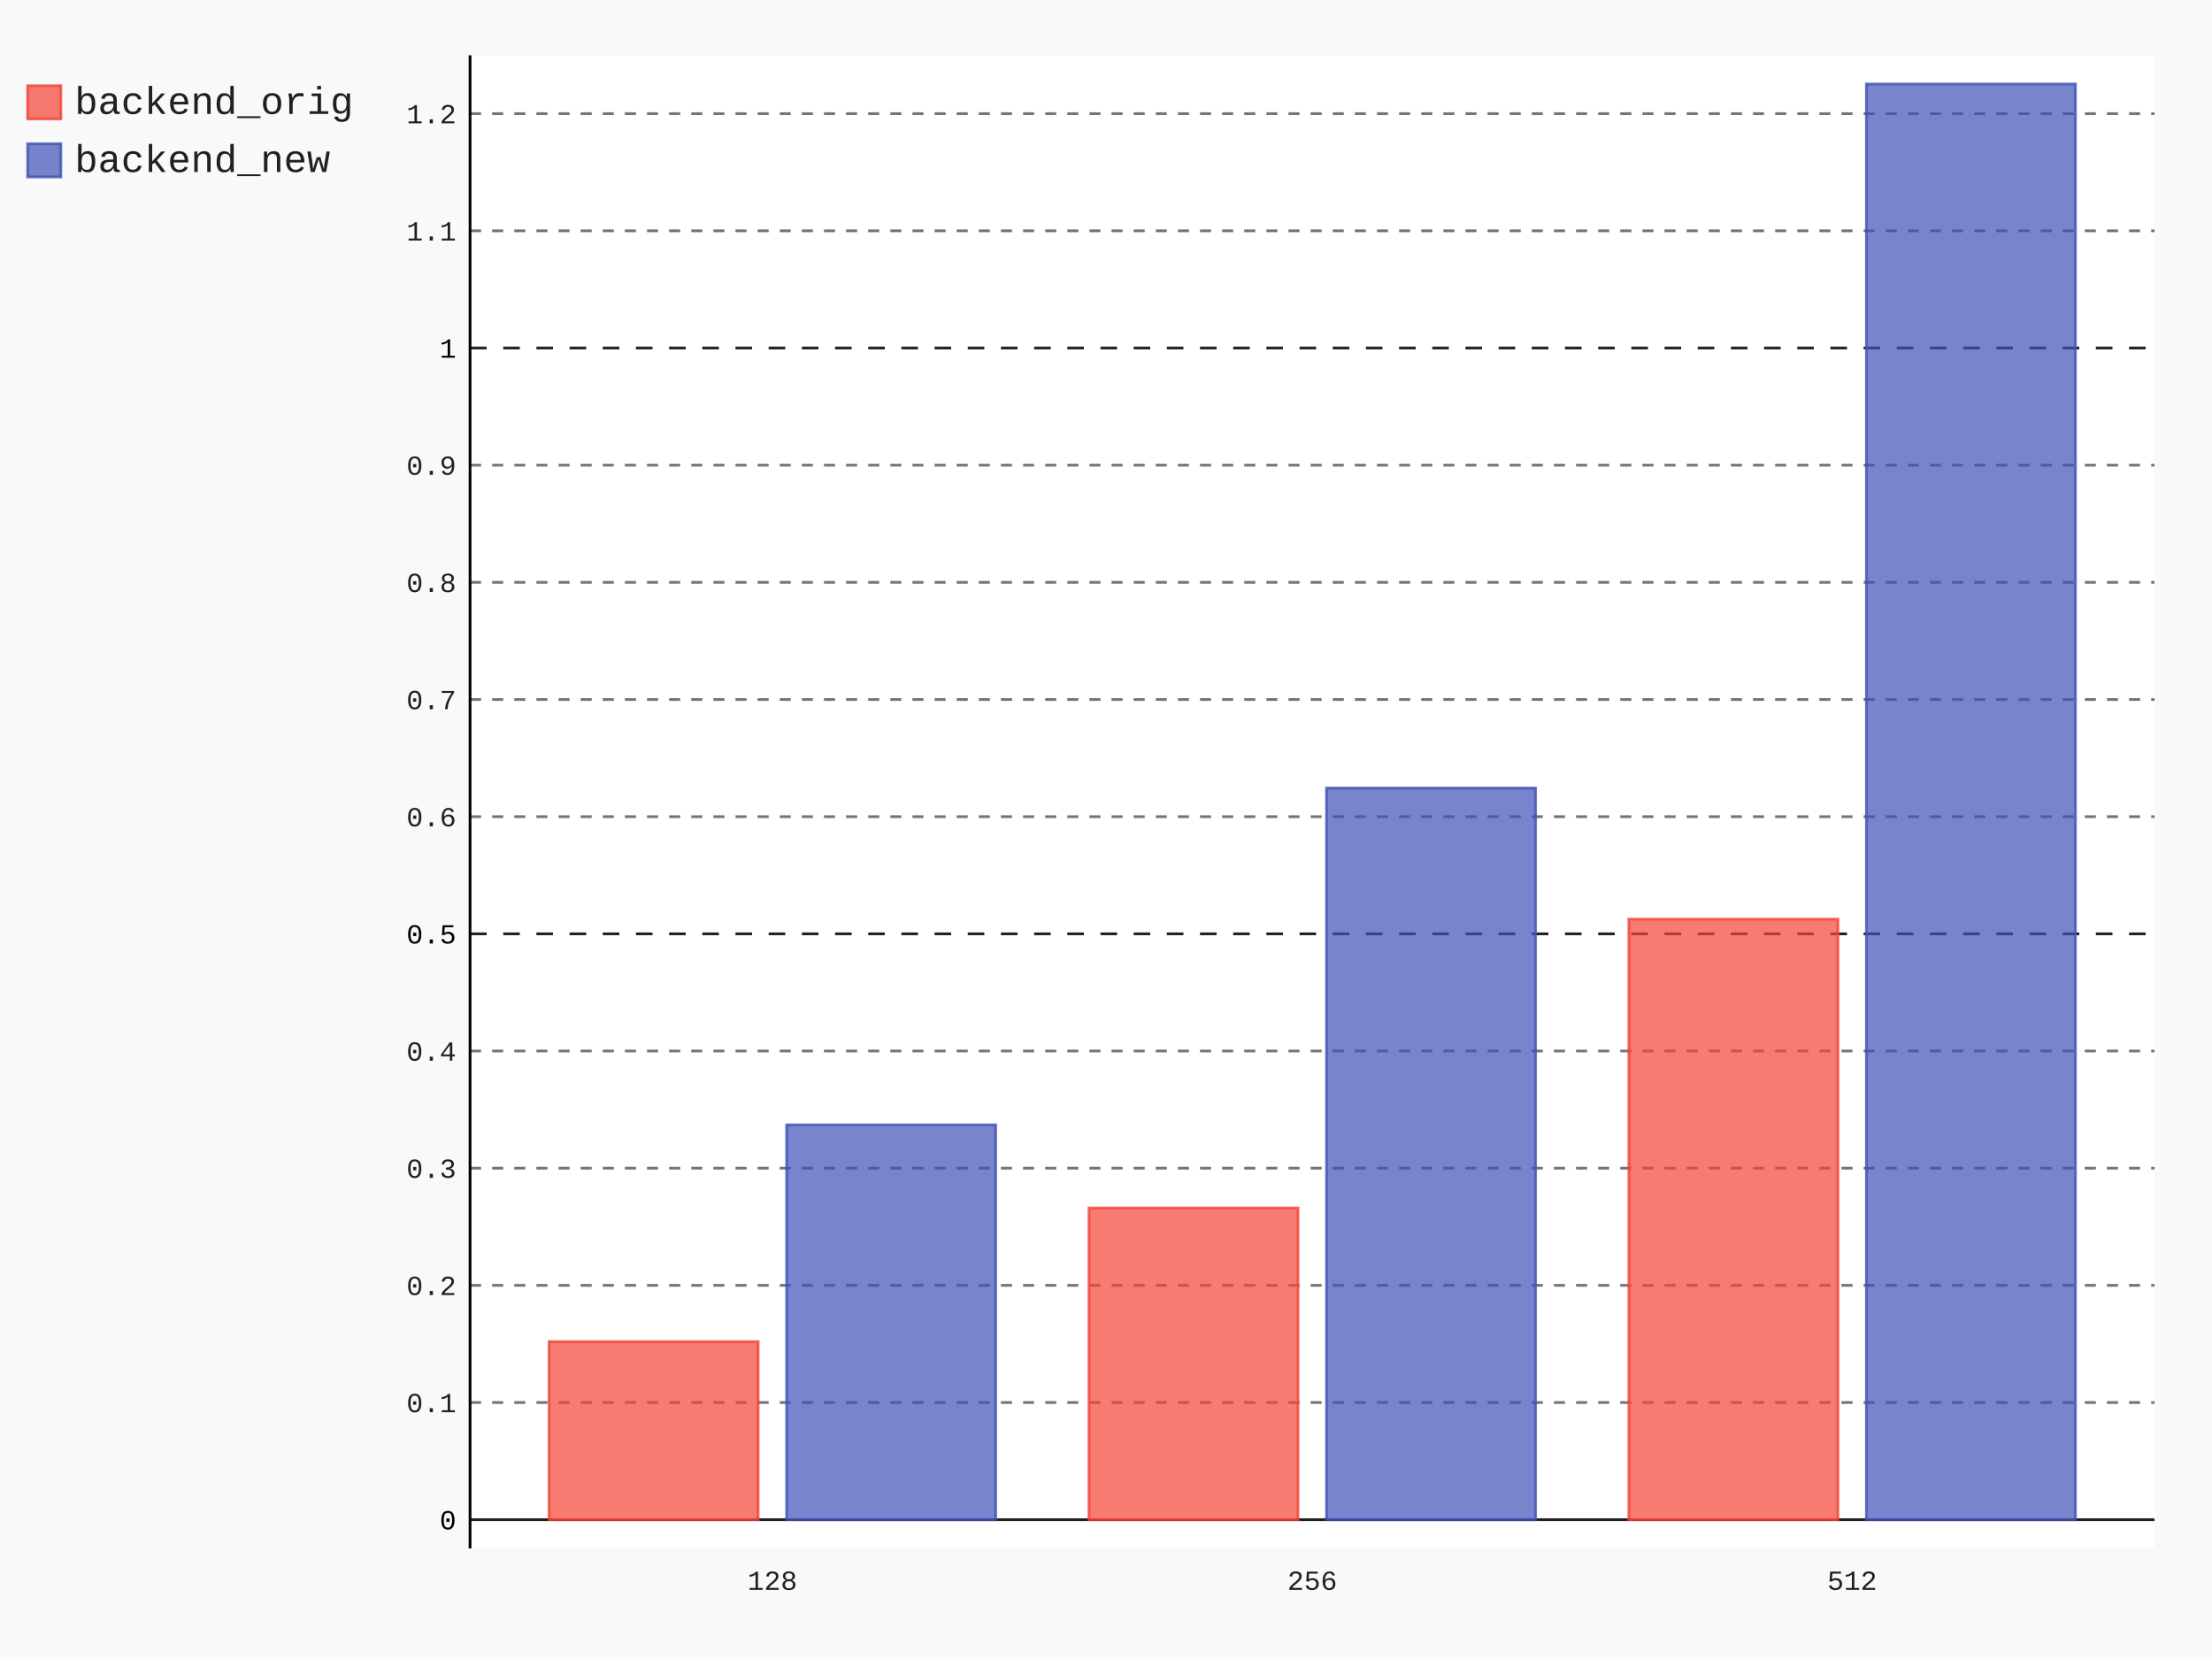
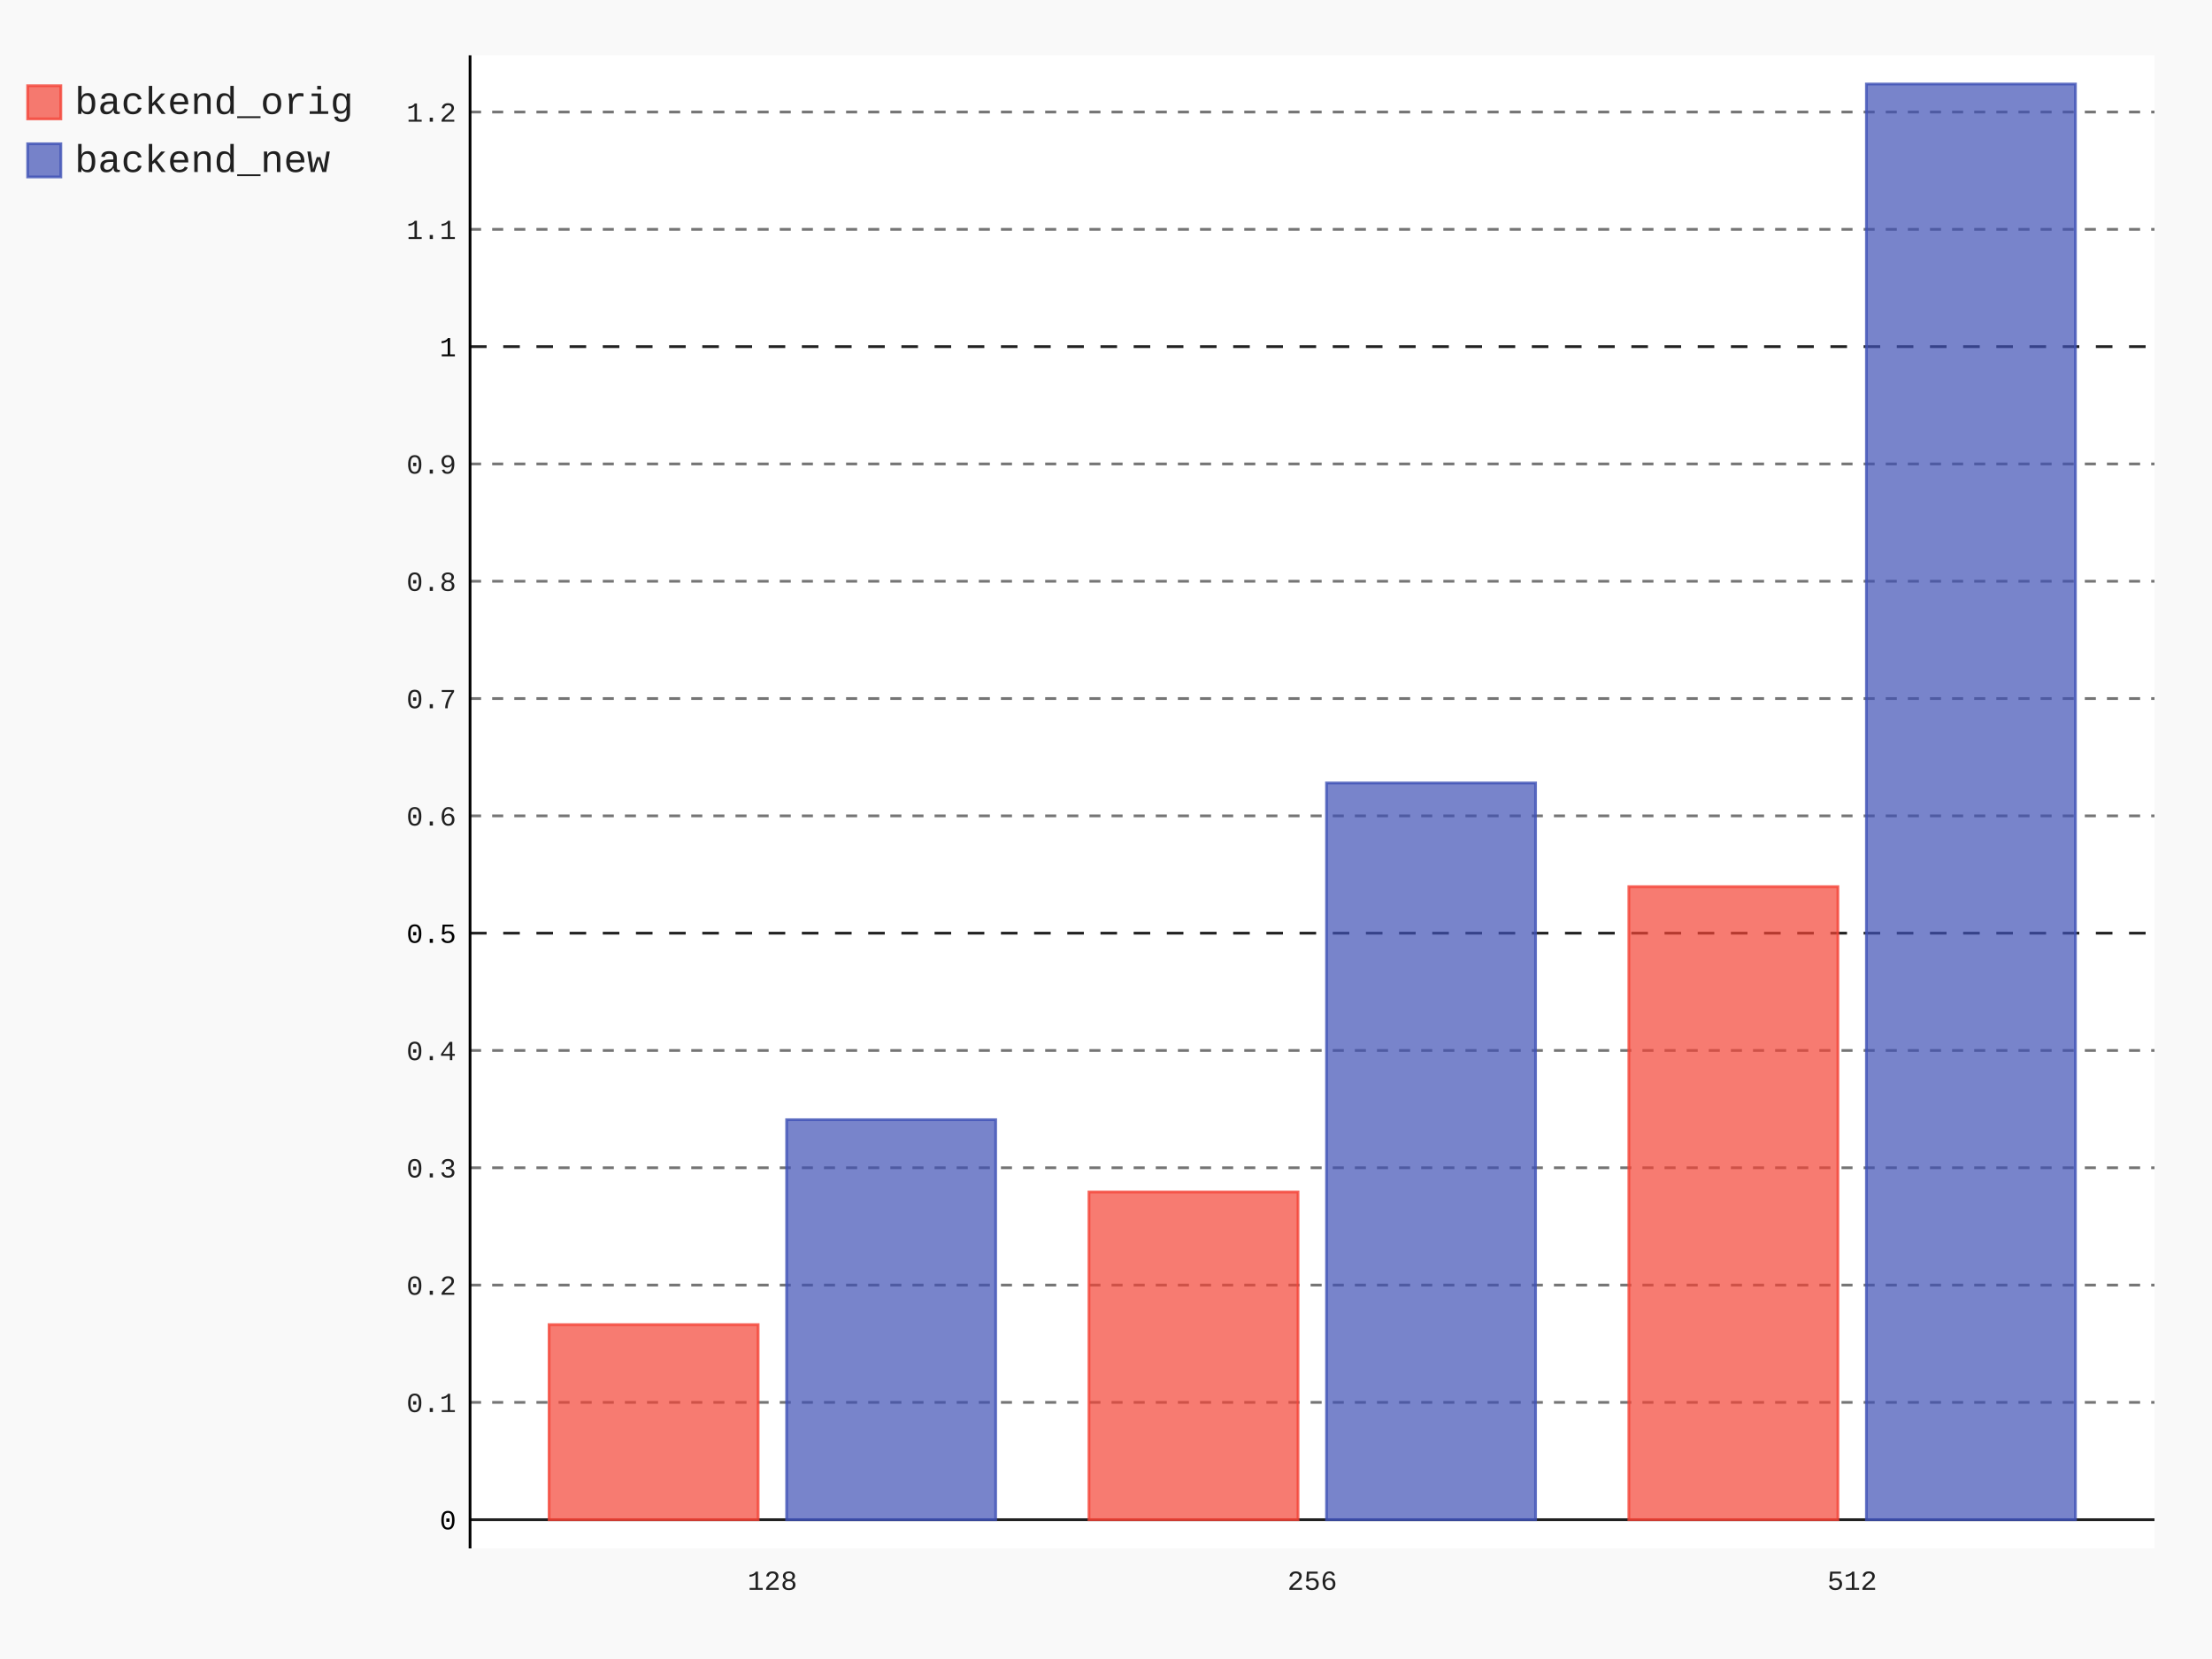
- <svg xmlns="http://www.w3.org/2000/svg" id="chart-2ee0de3f-a70f-47c6-b576-da3001ca0087" class="pygal-chart" viewBox="0 0 800 600">
+ <svg xmlns="http://www.w3.org/2000/svg" id="chart-fdb08978-94f3-47ce-8512-ecce106c2fc6" class="pygal-chart" viewBox="0 0 800 600">
  <defs>
-     <style type="text/css">#chart-2ee0de3f-a70f-47c6-b576-da3001ca0087{-webkit-user-select:none;-webkit-font-smoothing:antialiased;font-family:Consolas,"Liberation Mono",Menlo,Courier,monospace}#chart-2ee0de3f-a70f-47c6-b576-da3001ca0087 .title{font-family:Consolas,"Liberation Mono",Menlo,Courier,monospace;font-size:16px}#chart-2ee0de3f-a70f-47c6-b576-da3001ca0087 .legends .legend text{font-family:Consolas,"Liberation Mono",Menlo,Courier,monospace;font-size:14px}#chart-2ee0de3f-a70f-47c6-b576-da3001ca0087 .axis text{font-family:Consolas,"Liberation Mono",Menlo,Courier,monospace;font-size:10px}#chart-2ee0de3f-a70f-47c6-b576-da3001ca0087 .axis text.major{font-family:Consolas,"Liberation Mono",Menlo,Courier,monospace;font-size:10px}#chart-2ee0de3f-a70f-47c6-b576-da3001ca0087 .text-overlay text.value{font-family:Consolas,"Liberation Mono",Menlo,Courier,monospace;font-size:16px}#chart-2ee0de3f-a70f-47c6-b576-da3001ca0087 .text-overlay text.label{font-family:Consolas,"Liberation Mono",Menlo,Courier,monospace;font-size:10px}#chart-2ee0de3f-a70f-47c6-b576-da3001ca0087 .tooltip{font-family:Consolas,"Liberation Mono",Menlo,Courier,monospace;font-size:14px}#chart-2ee0de3f-a70f-47c6-b576-da3001ca0087 text.no_data{font-family:Consolas,"Liberation Mono",Menlo,Courier,monospace;font-size:64px}
- #chart-2ee0de3f-a70f-47c6-b576-da3001ca0087{background-color:rgba(249,249,249,1)}#chart-2ee0de3f-a70f-47c6-b576-da3001ca0087 path,#chart-2ee0de3f-a70f-47c6-b576-da3001ca0087 line,#chart-2ee0de3f-a70f-47c6-b576-da3001ca0087 rect,#chart-2ee0de3f-a70f-47c6-b576-da3001ca0087 circle{-webkit-transition:150ms;-moz-transition:150ms;transition:150ms}#chart-2ee0de3f-a70f-47c6-b576-da3001ca0087 .graph &gt; .background{fill:rgba(249,249,249,1)}#chart-2ee0de3f-a70f-47c6-b576-da3001ca0087 .plot &gt; .background{fill:rgba(255,255,255,1)}#chart-2ee0de3f-a70f-47c6-b576-da3001ca0087 .graph{fill:rgba(0,0,0,.87)}#chart-2ee0de3f-a70f-47c6-b576-da3001ca0087 text.no_data{fill:rgba(0,0,0,1)}#chart-2ee0de3f-a70f-47c6-b576-da3001ca0087 .title{fill:rgba(0,0,0,1)}#chart-2ee0de3f-a70f-47c6-b576-da3001ca0087 .legends .legend text{fill:rgba(0,0,0,.87)}#chart-2ee0de3f-a70f-47c6-b576-da3001ca0087 .legends .legend:hover text{fill:rgba(0,0,0,1)}#chart-2ee0de3f-a70f-47c6-b576-da3001ca0087 .axis .line{stroke:rgba(0,0,0,1)}#chart-2ee0de3f-a70f-47c6-b576-da3001ca0087 .axis .guide.line{stroke:rgba(0,0,0,.54)}#chart-2ee0de3f-a70f-47c6-b576-da3001ca0087 .axis .major.line{stroke:rgba(0,0,0,.87)}#chart-2ee0de3f-a70f-47c6-b576-da3001ca0087 .axis text.major{fill:rgba(0,0,0,1)}#chart-2ee0de3f-a70f-47c6-b576-da3001ca0087 .axis.y .guides:hover .guide.line,#chart-2ee0de3f-a70f-47c6-b576-da3001ca0087 .line-graph .axis.x .guides:hover .guide.line,#chart-2ee0de3f-a70f-47c6-b576-da3001ca0087 .stackedline-graph .axis.x .guides:hover .guide.line,#chart-2ee0de3f-a70f-47c6-b576-da3001ca0087 .xy-graph .axis.x .guides:hover .guide.line{stroke:rgba(0,0,0,1)}#chart-2ee0de3f-a70f-47c6-b576-da3001ca0087 .axis .guides:hover text{fill:rgba(0,0,0,1)}#chart-2ee0de3f-a70f-47c6-b576-da3001ca0087 .reactive{fill-opacity:.7;stroke-opacity:.8}#chart-2ee0de3f-a70f-47c6-b576-da3001ca0087 .ci{stroke:rgba(0,0,0,.87)}#chart-2ee0de3f-a70f-47c6-b576-da3001ca0087 .reactive.active,#chart-2ee0de3f-a70f-47c6-b576-da3001ca0087 .active .reactive{fill-opacity:.8;stroke-opacity:.9;stroke-width:4}#chart-2ee0de3f-a70f-47c6-b576-da3001ca0087 .ci .reactive.active{stroke-width:1.5}#chart-2ee0de3f-a70f-47c6-b576-da3001ca0087 .series text{fill:rgba(0,0,0,1)}#chart-2ee0de3f-a70f-47c6-b576-da3001ca0087 .tooltip rect{fill:rgba(255,255,255,1);stroke:rgba(0,0,0,1);-webkit-transition:opacity 150ms;-moz-transition:opacity 150ms;transition:opacity 150ms}#chart-2ee0de3f-a70f-47c6-b576-da3001ca0087 .tooltip .label{fill:rgba(0,0,0,.87)}#chart-2ee0de3f-a70f-47c6-b576-da3001ca0087 .tooltip .label{fill:rgba(0,0,0,.87)}#chart-2ee0de3f-a70f-47c6-b576-da3001ca0087 .tooltip .legend{font-size:.8em;fill:rgba(0,0,0,.54)}#chart-2ee0de3f-a70f-47c6-b576-da3001ca0087 .tooltip .x_label{font-size:.6em;fill:rgba(0,0,0,1)}#chart-2ee0de3f-a70f-47c6-b576-da3001ca0087 .tooltip .xlink{font-size:.5em;text-decoration:underline}#chart-2ee0de3f-a70f-47c6-b576-da3001ca0087 .tooltip .value{font-size:1.5em}#chart-2ee0de3f-a70f-47c6-b576-da3001ca0087 .bound{font-size:.5em}#chart-2ee0de3f-a70f-47c6-b576-da3001ca0087 .max-value{font-size:.75em;fill:rgba(0,0,0,.54)}#chart-2ee0de3f-a70f-47c6-b576-da3001ca0087 .map-element{fill:rgba(255,255,255,1);stroke:rgba(0,0,0,.54) !important}#chart-2ee0de3f-a70f-47c6-b576-da3001ca0087 .map-element .reactive{fill-opacity:inherit;stroke-opacity:inherit}#chart-2ee0de3f-a70f-47c6-b576-da3001ca0087 .color-0,#chart-2ee0de3f-a70f-47c6-b576-da3001ca0087 .color-0 a:visited{stroke:#F44336;fill:#F44336}#chart-2ee0de3f-a70f-47c6-b576-da3001ca0087 .color-1,#chart-2ee0de3f-a70f-47c6-b576-da3001ca0087 .color-1 a:visited{stroke:#3F51B5;fill:#3F51B5}#chart-2ee0de3f-a70f-47c6-b576-da3001ca0087 .text-overlay .color-0 text{fill:black}#chart-2ee0de3f-a70f-47c6-b576-da3001ca0087 .text-overlay .color-1 text{fill:black}
- #chart-2ee0de3f-a70f-47c6-b576-da3001ca0087 text.no_data{text-anchor:middle}#chart-2ee0de3f-a70f-47c6-b576-da3001ca0087 .guide.line{fill:none}#chart-2ee0de3f-a70f-47c6-b576-da3001ca0087 .centered{text-anchor:middle}#chart-2ee0de3f-a70f-47c6-b576-da3001ca0087 .title{text-anchor:middle}#chart-2ee0de3f-a70f-47c6-b576-da3001ca0087 .legends .legend text{fill-opacity:1}#chart-2ee0de3f-a70f-47c6-b576-da3001ca0087 .axis.x text{text-anchor:middle}#chart-2ee0de3f-a70f-47c6-b576-da3001ca0087 .axis.x:not(.web) text[transform]{text-anchor:start}#chart-2ee0de3f-a70f-47c6-b576-da3001ca0087 .axis.x:not(.web) text[transform].backwards{text-anchor:end}#chart-2ee0de3f-a70f-47c6-b576-da3001ca0087 .axis.y text{text-anchor:end}#chart-2ee0de3f-a70f-47c6-b576-da3001ca0087 .axis.y text[transform].backwards{text-anchor:start}#chart-2ee0de3f-a70f-47c6-b576-da3001ca0087 .axis.y2 text{text-anchor:start}#chart-2ee0de3f-a70f-47c6-b576-da3001ca0087 .axis.y2 text[transform].backwards{text-anchor:end}#chart-2ee0de3f-a70f-47c6-b576-da3001ca0087 .axis .guide.line{stroke-dasharray:4,4}#chart-2ee0de3f-a70f-47c6-b576-da3001ca0087 .axis .major.guide.line{stroke-dasharray:6,6}#chart-2ee0de3f-a70f-47c6-b576-da3001ca0087 .horizontal .axis.y .guide.line,#chart-2ee0de3f-a70f-47c6-b576-da3001ca0087 .horizontal .axis.y2 .guide.line,#chart-2ee0de3f-a70f-47c6-b576-da3001ca0087 .vertical .axis.x .guide.line{opacity:0}#chart-2ee0de3f-a70f-47c6-b576-da3001ca0087 .horizontal .axis.always_show .guide.line,#chart-2ee0de3f-a70f-47c6-b576-da3001ca0087 .vertical .axis.always_show .guide.line{opacity:1 !important}#chart-2ee0de3f-a70f-47c6-b576-da3001ca0087 .axis.y .guides:hover .guide.line,#chart-2ee0de3f-a70f-47c6-b576-da3001ca0087 .axis.y2 .guides:hover .guide.line,#chart-2ee0de3f-a70f-47c6-b576-da3001ca0087 .axis.x .guides:hover .guide.line{opacity:1}#chart-2ee0de3f-a70f-47c6-b576-da3001ca0087 .axis .guides:hover text{opacity:1}#chart-2ee0de3f-a70f-47c6-b576-da3001ca0087 .nofill{fill:none}#chart-2ee0de3f-a70f-47c6-b576-da3001ca0087 .subtle-fill{fill-opacity:.2}#chart-2ee0de3f-a70f-47c6-b576-da3001ca0087 .dot{stroke-width:1px;fill-opacity:1}#chart-2ee0de3f-a70f-47c6-b576-da3001ca0087 .dot.active{stroke-width:5px}#chart-2ee0de3f-a70f-47c6-b576-da3001ca0087 .dot.negative{fill:transparent}#chart-2ee0de3f-a70f-47c6-b576-da3001ca0087 text,#chart-2ee0de3f-a70f-47c6-b576-da3001ca0087 tspan{stroke:none !important}#chart-2ee0de3f-a70f-47c6-b576-da3001ca0087 .series text.active{opacity:1}#chart-2ee0de3f-a70f-47c6-b576-da3001ca0087 .tooltip rect{fill-opacity:.95;stroke-width:.5}#chart-2ee0de3f-a70f-47c6-b576-da3001ca0087 .tooltip text{fill-opacity:1}#chart-2ee0de3f-a70f-47c6-b576-da3001ca0087 .showable{visibility:hidden}#chart-2ee0de3f-a70f-47c6-b576-da3001ca0087 .showable.shown{visibility:visible}#chart-2ee0de3f-a70f-47c6-b576-da3001ca0087 .gauge-background{fill:rgba(229,229,229,1);stroke:none}#chart-2ee0de3f-a70f-47c6-b576-da3001ca0087 .bg-lines{stroke:rgba(249,249,249,1);stroke-width:2px}</style>
+     <style type="text/css">#chart-fdb08978-94f3-47ce-8512-ecce106c2fc6{-webkit-user-select:none;-webkit-font-smoothing:antialiased;font-family:Consolas,"Liberation Mono",Menlo,Courier,monospace}#chart-fdb08978-94f3-47ce-8512-ecce106c2fc6 .title{font-family:Consolas,"Liberation Mono",Menlo,Courier,monospace;font-size:16px}#chart-fdb08978-94f3-47ce-8512-ecce106c2fc6 .legends .legend text{font-family:Consolas,"Liberation Mono",Menlo,Courier,monospace;font-size:14px}#chart-fdb08978-94f3-47ce-8512-ecce106c2fc6 .axis text{font-family:Consolas,"Liberation Mono",Menlo,Courier,monospace;font-size:10px}#chart-fdb08978-94f3-47ce-8512-ecce106c2fc6 .axis text.major{font-family:Consolas,"Liberation Mono",Menlo,Courier,monospace;font-size:10px}#chart-fdb08978-94f3-47ce-8512-ecce106c2fc6 .text-overlay text.value{font-family:Consolas,"Liberation Mono",Menlo,Courier,monospace;font-size:16px}#chart-fdb08978-94f3-47ce-8512-ecce106c2fc6 .text-overlay text.label{font-family:Consolas,"Liberation Mono",Menlo,Courier,monospace;font-size:10px}#chart-fdb08978-94f3-47ce-8512-ecce106c2fc6 .tooltip{font-family:Consolas,"Liberation Mono",Menlo,Courier,monospace;font-size:14px}#chart-fdb08978-94f3-47ce-8512-ecce106c2fc6 text.no_data{font-family:Consolas,"Liberation Mono",Menlo,Courier,monospace;font-size:64px}
+ #chart-fdb08978-94f3-47ce-8512-ecce106c2fc6{background-color:rgba(249,249,249,1)}#chart-fdb08978-94f3-47ce-8512-ecce106c2fc6 path,#chart-fdb08978-94f3-47ce-8512-ecce106c2fc6 line,#chart-fdb08978-94f3-47ce-8512-ecce106c2fc6 rect,#chart-fdb08978-94f3-47ce-8512-ecce106c2fc6 circle{-webkit-transition:150ms;-moz-transition:150ms;transition:150ms}#chart-fdb08978-94f3-47ce-8512-ecce106c2fc6 .graph &gt; .background{fill:rgba(249,249,249,1)}#chart-fdb08978-94f3-47ce-8512-ecce106c2fc6 .plot &gt; .background{fill:rgba(255,255,255,1)}#chart-fdb08978-94f3-47ce-8512-ecce106c2fc6 .graph{fill:rgba(0,0,0,.87)}#chart-fdb08978-94f3-47ce-8512-ecce106c2fc6 text.no_data{fill:rgba(0,0,0,1)}#chart-fdb08978-94f3-47ce-8512-ecce106c2fc6 .title{fill:rgba(0,0,0,1)}#chart-fdb08978-94f3-47ce-8512-ecce106c2fc6 .legends .legend text{fill:rgba(0,0,0,.87)}#chart-fdb08978-94f3-47ce-8512-ecce106c2fc6 .legends .legend:hover text{fill:rgba(0,0,0,1)}#chart-fdb08978-94f3-47ce-8512-ecce106c2fc6 .axis .line{stroke:rgba(0,0,0,1)}#chart-fdb08978-94f3-47ce-8512-ecce106c2fc6 .axis .guide.line{stroke:rgba(0,0,0,.54)}#chart-fdb08978-94f3-47ce-8512-ecce106c2fc6 .axis .major.line{stroke:rgba(0,0,0,.87)}#chart-fdb08978-94f3-47ce-8512-ecce106c2fc6 .axis text.major{fill:rgba(0,0,0,1)}#chart-fdb08978-94f3-47ce-8512-ecce106c2fc6 .axis.y .guides:hover .guide.line,#chart-fdb08978-94f3-47ce-8512-ecce106c2fc6 .line-graph .axis.x .guides:hover .guide.line,#chart-fdb08978-94f3-47ce-8512-ecce106c2fc6 .stackedline-graph .axis.x .guides:hover .guide.line,#chart-fdb08978-94f3-47ce-8512-ecce106c2fc6 .xy-graph .axis.x .guides:hover .guide.line{stroke:rgba(0,0,0,1)}#chart-fdb08978-94f3-47ce-8512-ecce106c2fc6 .axis .guides:hover text{fill:rgba(0,0,0,1)}#chart-fdb08978-94f3-47ce-8512-ecce106c2fc6 .reactive{fill-opacity:.7;stroke-opacity:.8}#chart-fdb08978-94f3-47ce-8512-ecce106c2fc6 .ci{stroke:rgba(0,0,0,.87)}#chart-fdb08978-94f3-47ce-8512-ecce106c2fc6 .reactive.active,#chart-fdb08978-94f3-47ce-8512-ecce106c2fc6 .active .reactive{fill-opacity:.8;stroke-opacity:.9;stroke-width:4}#chart-fdb08978-94f3-47ce-8512-ecce106c2fc6 .ci .reactive.active{stroke-width:1.5}#chart-fdb08978-94f3-47ce-8512-ecce106c2fc6 .series text{fill:rgba(0,0,0,1)}#chart-fdb08978-94f3-47ce-8512-ecce106c2fc6 .tooltip rect{fill:rgba(255,255,255,1);stroke:rgba(0,0,0,1);-webkit-transition:opacity 150ms;-moz-transition:opacity 150ms;transition:opacity 150ms}#chart-fdb08978-94f3-47ce-8512-ecce106c2fc6 .tooltip .label{fill:rgba(0,0,0,.87)}#chart-fdb08978-94f3-47ce-8512-ecce106c2fc6 .tooltip .label{fill:rgba(0,0,0,.87)}#chart-fdb08978-94f3-47ce-8512-ecce106c2fc6 .tooltip .legend{font-size:.8em;fill:rgba(0,0,0,.54)}#chart-fdb08978-94f3-47ce-8512-ecce106c2fc6 .tooltip .x_label{font-size:.6em;fill:rgba(0,0,0,1)}#chart-fdb08978-94f3-47ce-8512-ecce106c2fc6 .tooltip .xlink{font-size:.5em;text-decoration:underline}#chart-fdb08978-94f3-47ce-8512-ecce106c2fc6 .tooltip .value{font-size:1.5em}#chart-fdb08978-94f3-47ce-8512-ecce106c2fc6 .bound{font-size:.5em}#chart-fdb08978-94f3-47ce-8512-ecce106c2fc6 .max-value{font-size:.75em;fill:rgba(0,0,0,.54)}#chart-fdb08978-94f3-47ce-8512-ecce106c2fc6 .map-element{fill:rgba(255,255,255,1);stroke:rgba(0,0,0,.54) !important}#chart-fdb08978-94f3-47ce-8512-ecce106c2fc6 .map-element .reactive{fill-opacity:inherit;stroke-opacity:inherit}#chart-fdb08978-94f3-47ce-8512-ecce106c2fc6 .color-0,#chart-fdb08978-94f3-47ce-8512-ecce106c2fc6 .color-0 a:visited{stroke:#F44336;fill:#F44336}#chart-fdb08978-94f3-47ce-8512-ecce106c2fc6 .color-1,#chart-fdb08978-94f3-47ce-8512-ecce106c2fc6 .color-1 a:visited{stroke:#3F51B5;fill:#3F51B5}#chart-fdb08978-94f3-47ce-8512-ecce106c2fc6 .text-overlay .color-0 text{fill:black}#chart-fdb08978-94f3-47ce-8512-ecce106c2fc6 .text-overlay .color-1 text{fill:black}
+ #chart-fdb08978-94f3-47ce-8512-ecce106c2fc6 text.no_data{text-anchor:middle}#chart-fdb08978-94f3-47ce-8512-ecce106c2fc6 .guide.line{fill:none}#chart-fdb08978-94f3-47ce-8512-ecce106c2fc6 .centered{text-anchor:middle}#chart-fdb08978-94f3-47ce-8512-ecce106c2fc6 .title{text-anchor:middle}#chart-fdb08978-94f3-47ce-8512-ecce106c2fc6 .legends .legend text{fill-opacity:1}#chart-fdb08978-94f3-47ce-8512-ecce106c2fc6 .axis.x text{text-anchor:middle}#chart-fdb08978-94f3-47ce-8512-ecce106c2fc6 .axis.x:not(.web) text[transform]{text-anchor:start}#chart-fdb08978-94f3-47ce-8512-ecce106c2fc6 .axis.x:not(.web) text[transform].backwards{text-anchor:end}#chart-fdb08978-94f3-47ce-8512-ecce106c2fc6 .axis.y text{text-anchor:end}#chart-fdb08978-94f3-47ce-8512-ecce106c2fc6 .axis.y text[transform].backwards{text-anchor:start}#chart-fdb08978-94f3-47ce-8512-ecce106c2fc6 .axis.y2 text{text-anchor:start}#chart-fdb08978-94f3-47ce-8512-ecce106c2fc6 .axis.y2 text[transform].backwards{text-anchor:end}#chart-fdb08978-94f3-47ce-8512-ecce106c2fc6 .axis .guide.line{stroke-dasharray:4,4}#chart-fdb08978-94f3-47ce-8512-ecce106c2fc6 .axis .major.guide.line{stroke-dasharray:6,6}#chart-fdb08978-94f3-47ce-8512-ecce106c2fc6 .horizontal .axis.y .guide.line,#chart-fdb08978-94f3-47ce-8512-ecce106c2fc6 .horizontal .axis.y2 .guide.line,#chart-fdb08978-94f3-47ce-8512-ecce106c2fc6 .vertical .axis.x .guide.line{opacity:0}#chart-fdb08978-94f3-47ce-8512-ecce106c2fc6 .horizontal .axis.always_show .guide.line,#chart-fdb08978-94f3-47ce-8512-ecce106c2fc6 .vertical .axis.always_show .guide.line{opacity:1 !important}#chart-fdb08978-94f3-47ce-8512-ecce106c2fc6 .axis.y .guides:hover .guide.line,#chart-fdb08978-94f3-47ce-8512-ecce106c2fc6 .axis.y2 .guides:hover .guide.line,#chart-fdb08978-94f3-47ce-8512-ecce106c2fc6 .axis.x .guides:hover .guide.line{opacity:1}#chart-fdb08978-94f3-47ce-8512-ecce106c2fc6 .axis .guides:hover text{opacity:1}#chart-fdb08978-94f3-47ce-8512-ecce106c2fc6 .nofill{fill:none}#chart-fdb08978-94f3-47ce-8512-ecce106c2fc6 .subtle-fill{fill-opacity:.2}#chart-fdb08978-94f3-47ce-8512-ecce106c2fc6 .dot{stroke-width:1px;fill-opacity:1}#chart-fdb08978-94f3-47ce-8512-ecce106c2fc6 .dot.active{stroke-width:5px}#chart-fdb08978-94f3-47ce-8512-ecce106c2fc6 .dot.negative{fill:transparent}#chart-fdb08978-94f3-47ce-8512-ecce106c2fc6 text,#chart-fdb08978-94f3-47ce-8512-ecce106c2fc6 tspan{stroke:none !important}#chart-fdb08978-94f3-47ce-8512-ecce106c2fc6 .series text.active{opacity:1}#chart-fdb08978-94f3-47ce-8512-ecce106c2fc6 .tooltip rect{fill-opacity:.95;stroke-width:.5}#chart-fdb08978-94f3-47ce-8512-ecce106c2fc6 .tooltip text{fill-opacity:1}#chart-fdb08978-94f3-47ce-8512-ecce106c2fc6 .showable{visibility:hidden}#chart-fdb08978-94f3-47ce-8512-ecce106c2fc6 .showable.shown{visibility:visible}#chart-fdb08978-94f3-47ce-8512-ecce106c2fc6 .gauge-background{fill:rgba(229,229,229,1);stroke:none}#chart-fdb08978-94f3-47ce-8512-ecce106c2fc6 .bg-lines{stroke:rgba(249,249,249,1);stroke-width:2px}</style>
  </defs>
  <g class="graph bar-graph vertical">
    <rect x="0" y="0" width="800" height="600" class="background" />
    <g transform="translate(170, 20)" class="plot">
      <rect x="0" y="0" width="609.2" height="540" class="background" />
      <g class="axis y always_show">
        <g class="guides">
          <path d="M0 529.615 h609.2" class="axis major line" />
          <text x="-5" y="533.115" class="major">0</text>
        </g>
        <g class="guides">
-           <path d="M0 487.24 h609.2" class="guide line" />
-           <text x="-5" y="490.74" class="">0.1</text>
+           <path d="M0 487.19 h609.2" class="guide line" />
+           <text x="-5" y="490.69" class="">0.1</text>
        </g>
        <g class="guides">
-           <path d="M0 444.864 h609.2" class="guide line" />
-           <text x="-5" y="448.364" class="">0.2</text>
+           <path d="M0 444.766 h609.2" class="guide line" />
+           <text x="-5" y="448.266" class="">0.2</text>
        </g>
        <g class="guides">
-           <path d="M0 402.488 h609.2" class="guide line" />
-           <text x="-5" y="405.988" class="">0.3</text>
+           <path d="M0 402.341 h609.2" class="guide line" />
+           <text x="-5" y="405.841" class="">0.3</text>
        </g>
        <g class="guides">
-           <path d="M0 360.112 h609.2" class="guide line" />
-           <text x="-5" y="363.612" class="">0.4</text>
+           <path d="M0 359.916 h609.2" class="guide line" />
+           <text x="-5" y="363.416" class="">0.4</text>
        </g>
        <g class="guides">
-           <path d="M0 317.736 h609.2" class="major guide line" />
-           <text x="-5" y="321.236" class="major">0.5</text>
+           <path d="M0 317.491 h609.2" class="major guide line" />
+           <text x="-5" y="320.991" class="major">0.5</text>
        </g>
        <g class="guides">
-           <path d="M0 275.36 h609.2" class="guide line" />
-           <text x="-5" y="278.86" class="">0.6</text>
+           <path d="M0 275.066 h609.2" class="guide line" />
+           <text x="-5" y="278.566" class="">0.6</text>
        </g>
        <g class="guides">
-           <path d="M0 232.985 h609.2" class="guide line" />
-           <text x="-5" y="236.485" class="">0.7</text>
+           <path d="M0 232.641 h609.2" class="guide line" />
+           <text x="-5" y="236.141" class="">0.7</text>
        </g>
        <g class="guides">
-           <path d="M0 190.609 h609.2" class="guide line" />
-           <text x="-5" y="194.109" class="">0.8</text>
+           <path d="M0 190.216 h609.2" class="guide line" />
+           <text x="-5" y="193.716" class="">0.8</text>
        </g>
        <g class="guides">
-           <path d="M0 148.233 h609.2" class="guide line" />
-           <text x="-5" y="151.733" class="">0.9</text>
+           <path d="M0 147.791 h609.2" class="guide line" />
+           <text x="-5" y="151.291" class="">0.9</text>
        </g>
        <g class="guides">
-           <path d="M0 105.857 h609.2" class="major guide line" />
-           <text x="-5" y="109.357" class="major">1</text>
+           <path d="M0 105.366 h609.2" class="major guide line" />
+           <text x="-5" y="108.866" class="major">1</text>
        </g>
        <g class="guides">
-           <path d="M0 63.481 h609.2" class="guide line" />
-           <text x="-5" y="66.981" class="">1.1</text>
+           <path d="M0 62.941 h609.2" class="guide line" />
+           <text x="-5" y="66.441" class="">1.1</text>
        </g>
        <g class="guides">
-           <path d="M0 21.106 h609.2" class="guide line" />
-           <text x="-5" y="24.606" class="">1.2</text>
+           <path d="M0 20.517 h609.2" class="guide line" />
+           <text x="-5" y="24.017" class="">1.2</text>
        </g>
      </g>
      <g class="axis x">
        <path d="M0 0 v540" class="line" />
        <g class="guides">
          <path d="M109.344 0 v540" class="guide line" />
          <text x="109.344" y="555.0" class="">128</text>
        </g>
        <g class="guides">
          <path d="M304.6 0 v540" class="guide line" />
          <text x="304.6" y="555.0" class="">256</text>
        </g>
        <g class="guides">
          <path d="M499.856 0 v540" class="guide line" />
          <text x="499.856" y="555.0" class="">512</text>
        </g>
      </g>
      <g class="series serie-0 color-0">
        <g class="bars">
          <g class="bar">
-             <rect x="28.586" y="465.225" rx="0" ry="0" width="75.603" height="64.39" class="rect reactive tooltip-trigger" />
+             <rect x="28.586" y="459.06" rx="0" ry="0" width="75.603" height="70.556" class="rect reactive tooltip-trigger" />
          </g>
          <g class="bar">
-             <rect x="223.842" y="416.889" rx="0" ry="0" width="75.603" height="112.726" class="rect reactive tooltip-trigger" />
+             <rect x="223.842" y="411.086" rx="0" ry="0" width="75.603" height="118.53" class="rect reactive tooltip-trigger" />
          </g>
          <g class="bar">
-             <rect x="419.098" y="312.434" rx="0" ry="0" width="75.603" height="217.182" class="rect reactive tooltip-trigger" />
+             <rect x="419.098" y="300.66" rx="0" ry="0" width="75.603" height="228.955" class="rect reactive tooltip-trigger" />
          </g>
        </g>
      </g>
      <g class="series serie-1 color-1">
        <g class="bars">
          <g class="bar">
-             <rect x="114.498" y="386.825" rx="0" ry="0" width="75.603" height="142.791" class="rect reactive tooltip-trigger" />
+             <rect x="114.498" y="384.956" rx="0" ry="0" width="75.603" height="144.66" class="rect reactive tooltip-trigger" />
          </g>
          <g class="bar">
-             <rect x="309.755" y="265.009" rx="0" ry="0" width="75.603" height="264.606" class="rect reactive tooltip-trigger" />
+             <rect x="309.755" y="263.17" rx="0" ry="0" width="75.603" height="266.445" class="rect reactive tooltip-trigger" />
          </g>
          <g class="bar">
            <rect x="505.011" y="10.385" rx="0" ry="0" width="75.603" height="519.231" class="rect reactive tooltip-trigger" />
          </g>
        </g>
      </g>
    </g>
    <g class="titles" />
    <g transform="translate(170, 20)" class="plot overlay">
      <g class="series serie-0 color-0" />
      <g class="series serie-1 color-1" />
    </g>
    <g transform="translate(170, 20)" class="plot text-overlay">
      <g class="series serie-0 color-0" />
      <g class="series serie-1 color-1" />
    </g>
    <g transform="translate(170, 20)" class="plot tooltip-overlay">
      <g transform="translate(0 0)" style="opacity: 0" class="tooltip">
        <rect rx="0" ry="0" width="0" height="0" class="tooltip-box" />
        <g class="text" />
      </g>
    </g>
    <g transform="translate(10, 30)" class="legends">
      <g id="activate-serie-0" class="legend reactive activate-serie">
        <rect x="0.0" y="1.0" width="12" height="12" class="color-0 reactive" />
        <text x="17.0" y="11.2">backend_orig</text>
      </g>
      <g id="activate-serie-1" class="legend reactive activate-serie">
        <rect x="0.0" y="22.0" width="12" height="12" class="color-1 reactive" />
        <text x="17.0" y="32.2">backend_new</text>
      </g>
    </g>
    <g transform="translate(790, 30)" class="legends" />
  </g>
</svg>
